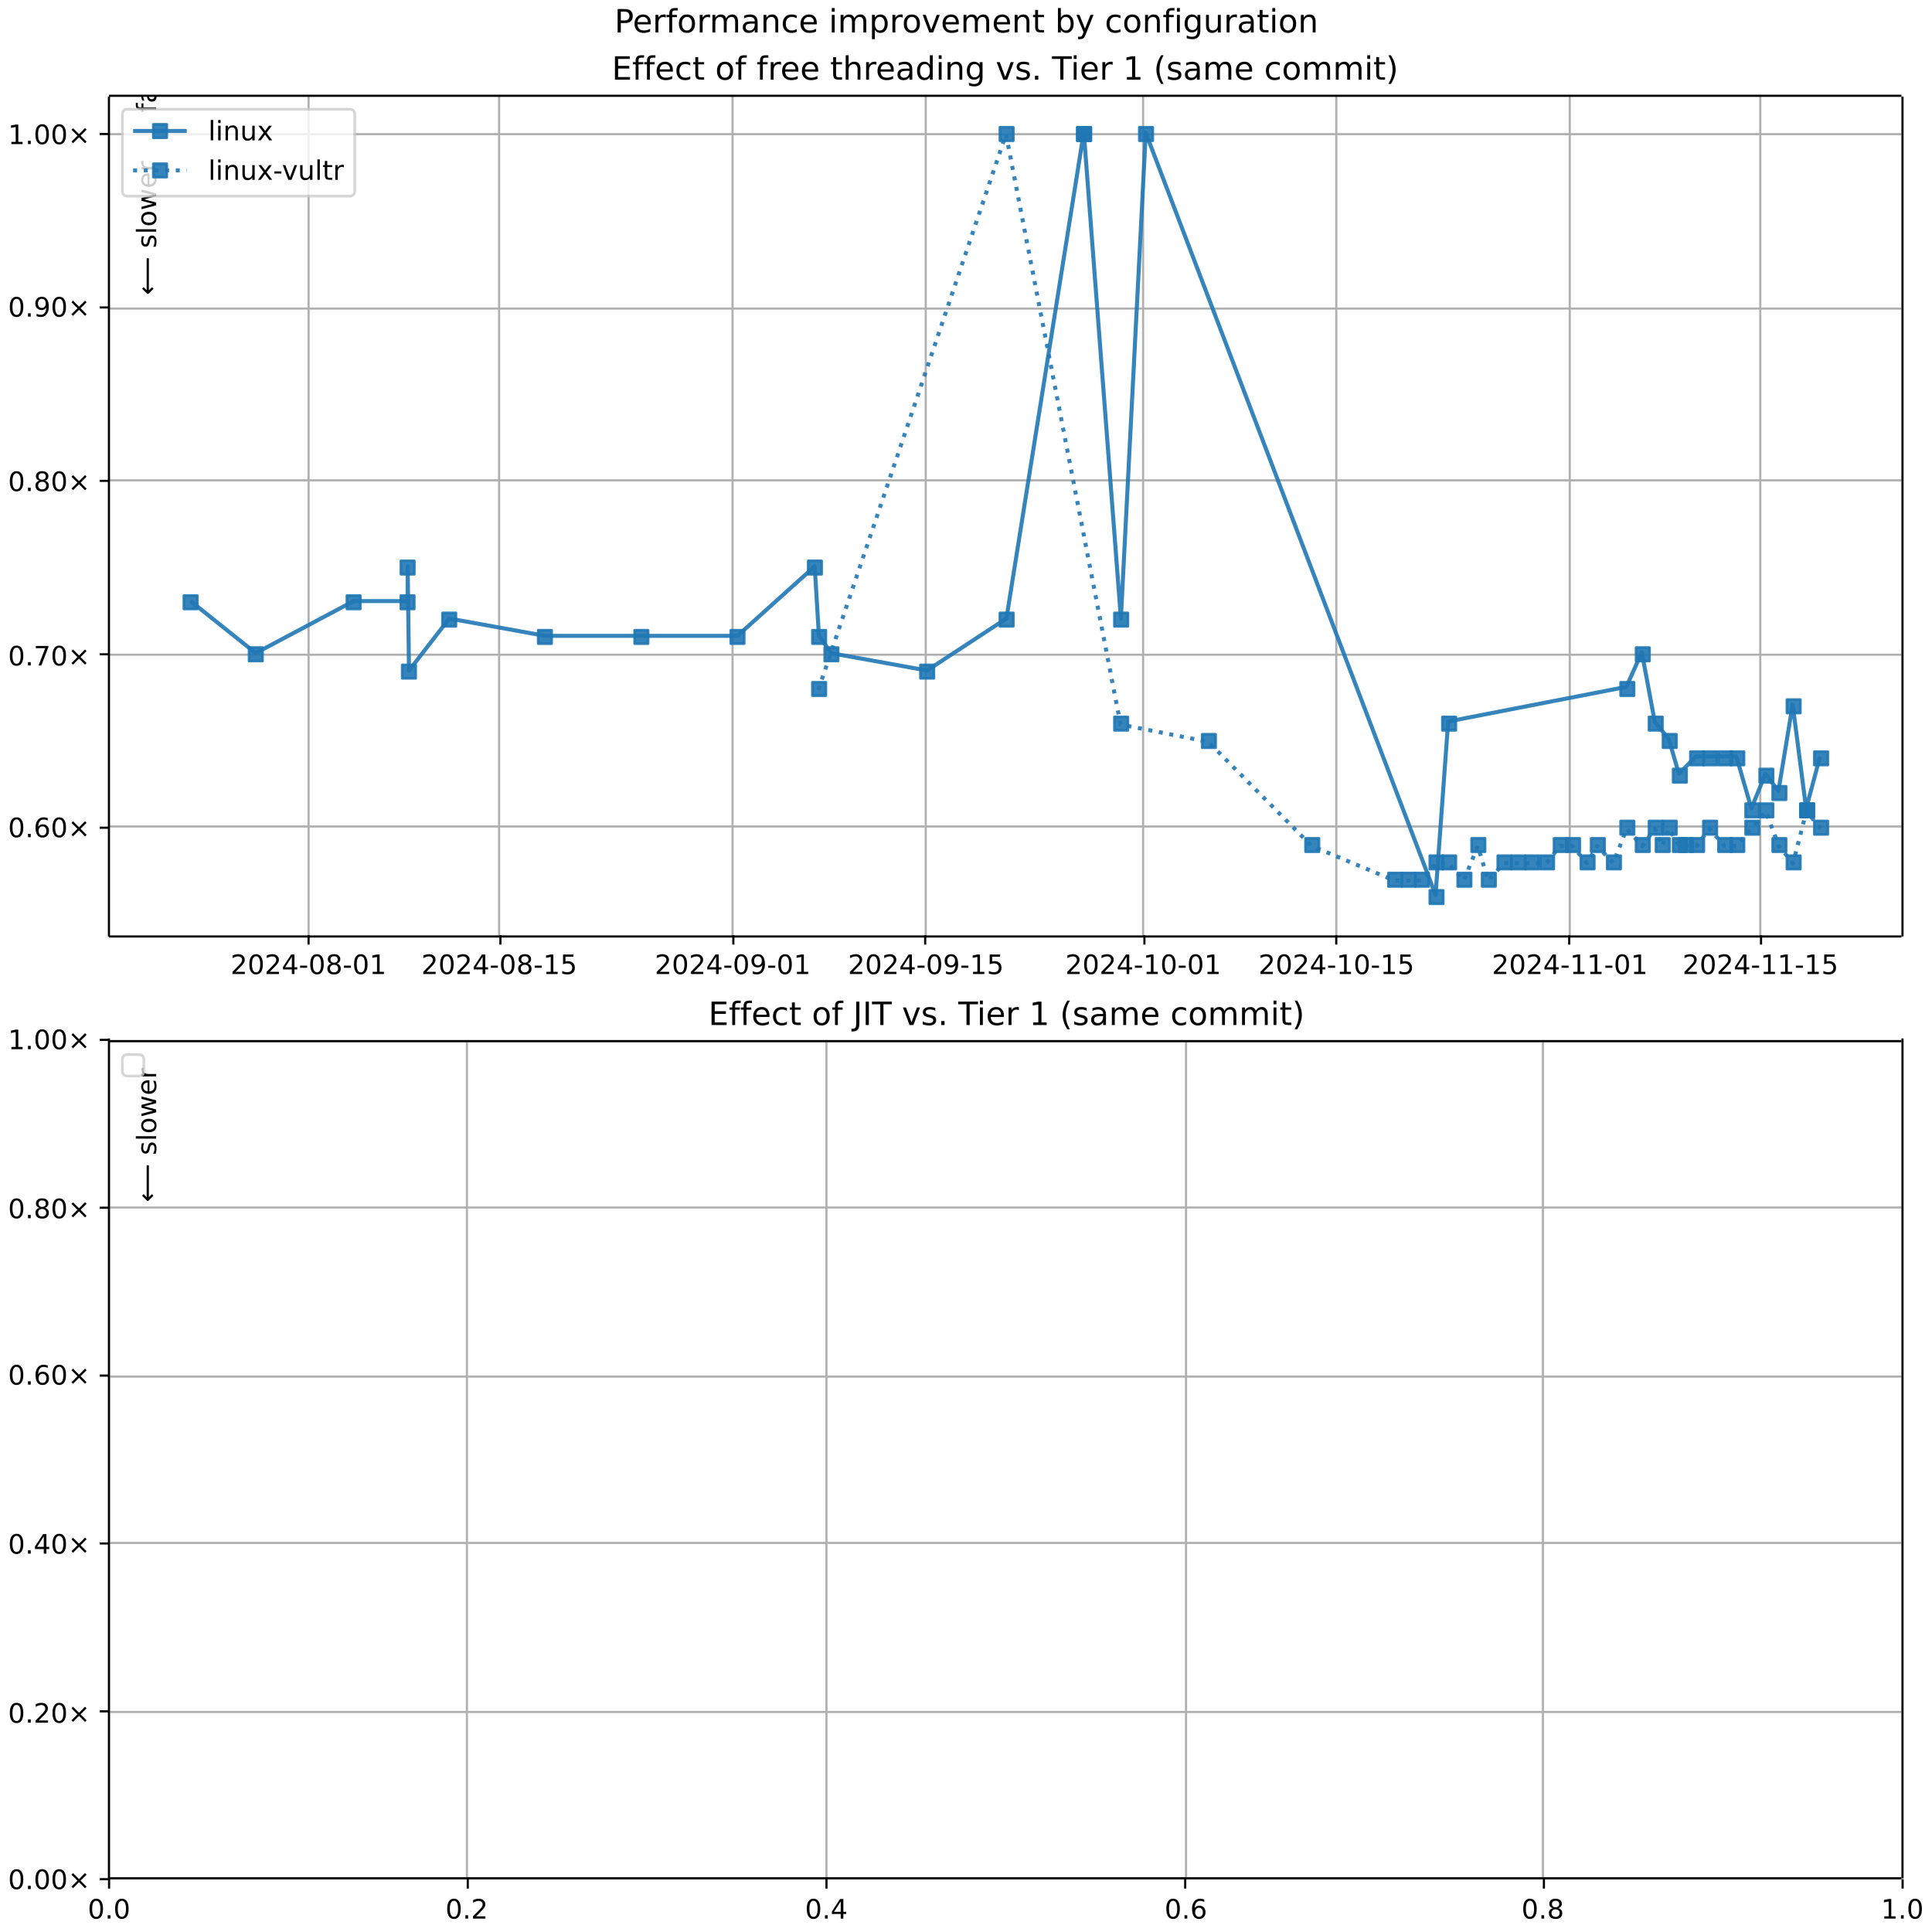
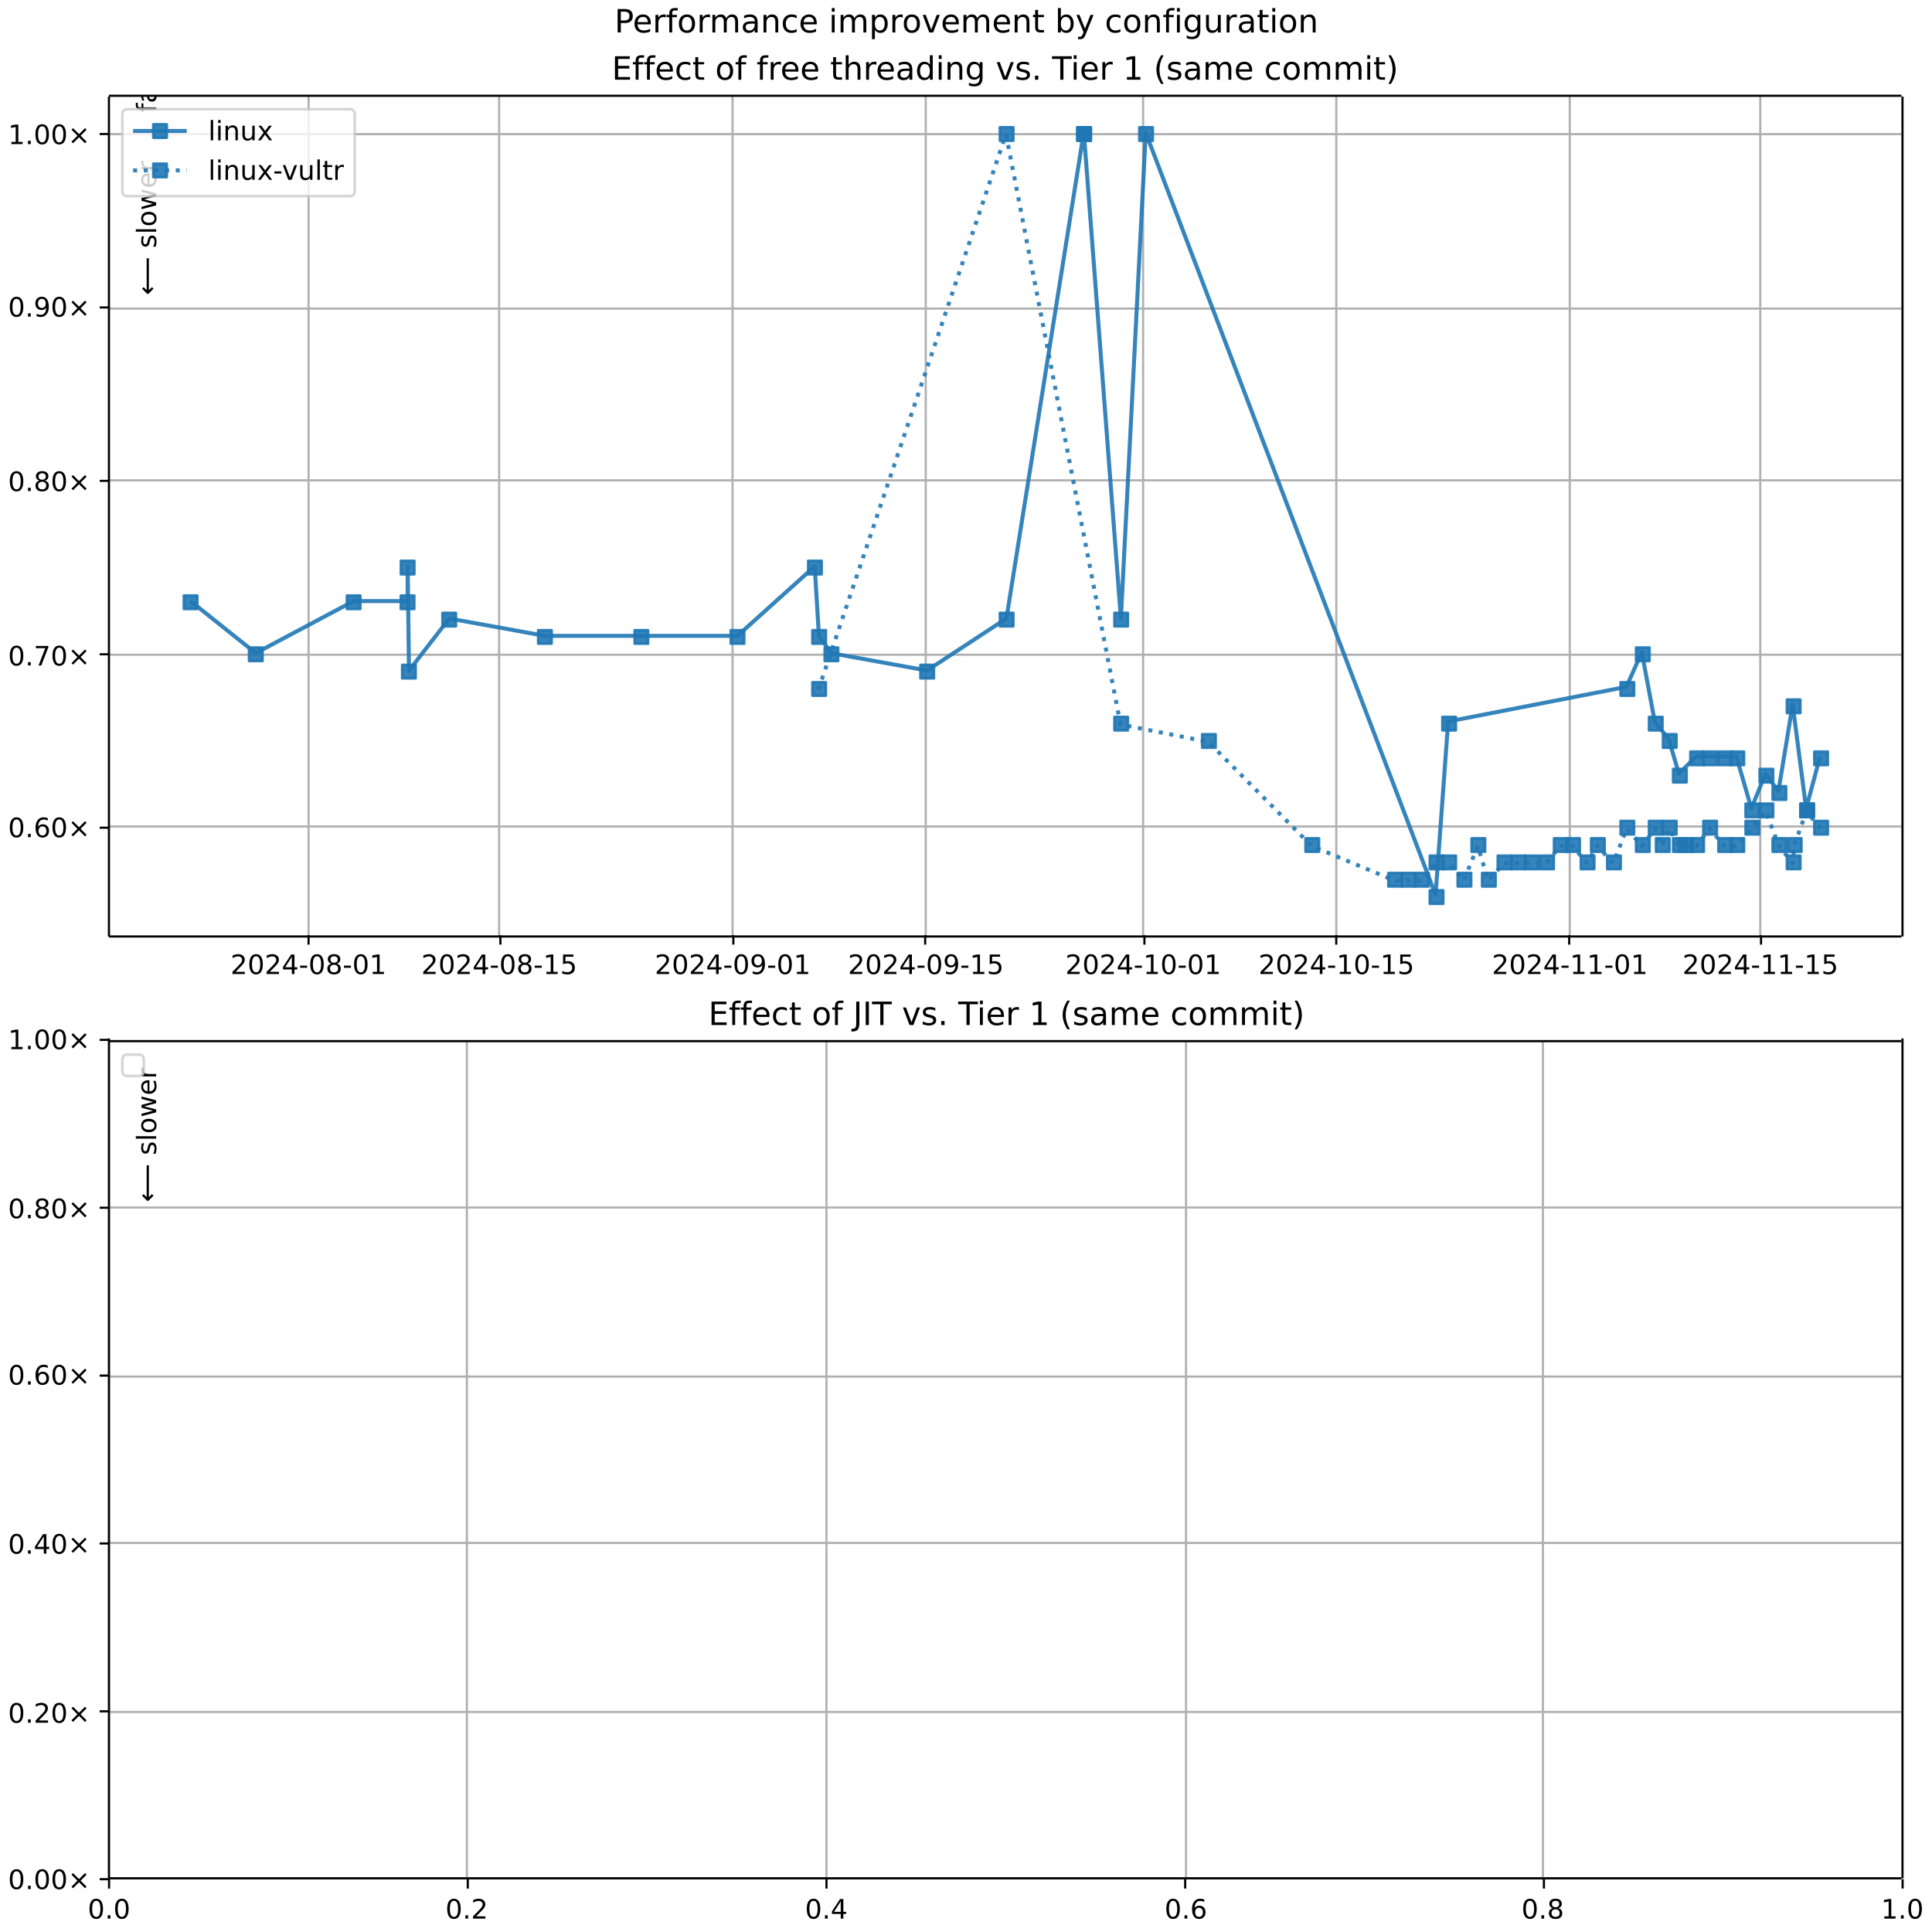
<svg xmlns="http://www.w3.org/2000/svg" xmlns:xlink="http://www.w3.org/1999/xlink" width="720pt" height="720pt" version="1.1" viewBox="0 0 720 720">
  <defs>
    <style type="text/css">*{stroke-linejoin: round; stroke-linecap: butt}</style>
  </defs>
  <path d="m0 720h720v-720h-720z" fill="#fff" />
  <path d="m40.6 349h668v-313h-668z" fill="#fff" />
  <path d="m115 349v-313" clip-path="url(#c)" fill="none" stroke="#b0b0b0" stroke-linecap="square" stroke-width=".8" />
  <defs>
    <path id="j" d="m0 0v3.5" stroke="#000" stroke-width=".8" />
  </defs>
  <use x="114.993" y="348.529" stroke="#000000" stroke-width=".8" xlink:href="#j" />
  <g transform="translate(85.9 363) scale(.1 -.1)">
    <defs>
      <path id="f" transform="scale(.0156)" d="m1228 531h2203v-531h-2962v531q359 372 979 998 621 627 780 809 303 340 423 576 121 236 121 464 0 372-261 606-261 235-680 235-297 0-627-103-329-103-704-313v638q381 153 712 231 332 78 607 78 725 0 1156-363 431-362 431-968 0-288-108-546-107-257-392-607-78-91-497-524-418-433-1181-1211z" />
      <path id="b" transform="scale(.0156)" d="m2034 4250q-487 0-733-480-245-479-245-1442 0-959 245-1439 246-480 733-480 491 0 736 480 246 480 246 1439 0 963-246 1442-245 480-736 480zm0 500q785 0 1199-621 414-620 414-1801 0-1178-414-1799-414-620-1199-620-784 0-1198 620-414 621-414 1799 0 1181 414 1801 414 621 1198 621z" />
      <path id="r" transform="scale(.0156)" d="m2419 4116-1594-2491h1594v2491zm-166 550h794v-3041h666v-525h-666v-1100h-628v1100h-2106v609l1940 2957z" />
      <path id="h" transform="scale(.0156)" d="m313 2009h1684v-512h-1684v512z" />
      <path id="y" transform="scale(.0156)" d="m2034 2216q-450 0-708-241-257-241-257-662 0-422 257-663 258-241 708-241t709 242q260 243 260 662 0 421-258 662-257 241-711 241zm-631 268q-406 100-633 378-226 279-226 679 0 559 398 884 399 325 1092 325 697 0 1094-325t397-884q0-400-227-679-226-278-629-378 456-106 710-416 255-309 255-755 0-679-414-1042-414-362-1186-362-771 0-1186 362-414 363-414 1042 0 446 256 755 257 310 713 416zm-231 997q0-362 226-565 227-203 636-203 407 0 636 203 230 203 230 565 0 363-230 566-229 203-636 203-409 0-636-203-226-203-226-566z" />
      <path id="d" transform="scale(.0156)" d="m794 531h1031v3560l-1122-225v575l1116 225h631v-4135h1031v-531h-2687v531z" />
    </defs>
    <use xlink:href="#f" />
    <use x="63.623" xlink:href="#b" />
    <use x="127.246" xlink:href="#f" />
    <use x="190.869" xlink:href="#r" />
    <use x="254.492" xlink:href="#h" />
    <use x="290.576" xlink:href="#b" />
    <use x="354.199" xlink:href="#y" />
    <use x="417.822" xlink:href="#h" />
    <use x="453.906" xlink:href="#b" />
    <use x="517.529" xlink:href="#d" />
  </g>
  <path d="m186 349v-313" clip-path="url(#c)" fill="none" stroke="#b0b0b0" stroke-linecap="square" stroke-width=".8" />
  <use x="186.485" y="348.529" stroke="#000000" stroke-width=".8" xlink:href="#j" />
  <g transform="translate(157 363) scale(.1 -.1)">
    <defs>
      <path id="ab" transform="scale(.0156)" d="m691 4666h2478v-532h-1900v-1143q137 47 274 70 138 23 276 23 781 0 1237-428 457-428 457-1159 0-753-469-1171-469-417-1322-417-294 0-599 50-304 50-629 150v635q281-153 581-228t634-75q541 0 856 284 316 284 316 772 0 487-316 771-315 285-856 285-253 0-505-56-251-56-513-175v2344z" />
    </defs>
    <use xlink:href="#f" />
    <use x="63.623" xlink:href="#b" />
    <use x="127.246" xlink:href="#f" />
    <use x="190.869" xlink:href="#r" />
    <use x="254.492" xlink:href="#h" />
    <use x="290.576" xlink:href="#b" />
    <use x="354.199" xlink:href="#y" />
    <use x="417.822" xlink:href="#h" />
    <use x="453.906" xlink:href="#d" />
    <use x="517.529" xlink:href="#ab" />
  </g>
  <path d="m273 349v-313" clip-path="url(#c)" fill="none" stroke="#b0b0b0" stroke-linecap="square" stroke-width=".8" />
  <use x="273.296" y="348.529" stroke="#000000" stroke-width=".8" xlink:href="#j" />
  <g transform="translate(244 363) scale(.1 -.1)">
    <defs>
      <path id="ad" transform="scale(.0156)" d="m703 97v575q238-113 481-172 244-59 479-59 625 0 954 420 330 420 377 1277-181-269-460-413-278-144-615-144-700 0-1108 423-408 424-408 1159 0 718 425 1152 425 435 1131 435 810 0 1236-621 427-620 427-1801 0-1103-524-1761-523-658-1407-658-238 0-482 47-243 47-506 141zm1256 1978q425 0 673 290 249 291 249 798 0 503-249 795-248 292-673 292t-673-292-248-795q0-507 248-798 248-290 673-290z" />
    </defs>
    <use xlink:href="#f" />
    <use x="63.623" xlink:href="#b" />
    <use x="127.246" xlink:href="#f" />
    <use x="190.869" xlink:href="#r" />
    <use x="254.492" xlink:href="#h" />
    <use x="290.576" xlink:href="#b" />
    <use x="354.199" xlink:href="#ad" />
    <use x="417.822" xlink:href="#h" />
    <use x="453.906" xlink:href="#b" />
    <use x="517.529" xlink:href="#d" />
  </g>
  <path d="m345 349v-313" clip-path="url(#c)" fill="none" stroke="#b0b0b0" stroke-linecap="square" stroke-width=".8" />
  <use x="344.787" y="348.529" stroke="#000000" stroke-width=".8" xlink:href="#j" />
  <g transform="translate(316 363) scale(.1 -.1)">
    <use xlink:href="#f" />
    <use x="63.623" xlink:href="#b" />
    <use x="127.246" xlink:href="#f" />
    <use x="190.869" xlink:href="#r" />
    <use x="254.492" xlink:href="#h" />
    <use x="290.576" xlink:href="#b" />
    <use x="354.199" xlink:href="#ad" />
    <use x="417.822" xlink:href="#h" />
    <use x="453.906" xlink:href="#d" />
    <use x="517.529" xlink:href="#ab" />
  </g>
  <path d="m426 349v-313" clip-path="url(#c)" fill="none" stroke="#b0b0b0" stroke-linecap="square" stroke-width=".8" />
  <use x="426.492" y="348.529" stroke="#000000" stroke-width=".8" xlink:href="#j" />
  <g transform="translate(397 363) scale(.1 -.1)">
    <use xlink:href="#f" />
    <use x="63.623" xlink:href="#b" />
    <use x="127.246" xlink:href="#f" />
    <use x="190.869" xlink:href="#r" />
    <use x="254.492" xlink:href="#h" />
    <use x="290.576" xlink:href="#d" />
    <use x="354.199" xlink:href="#b" />
    <use x="417.822" xlink:href="#h" />
    <use x="453.906" xlink:href="#b" />
    <use x="517.529" xlink:href="#d" />
  </g>
  <path d="m498 349v-313" clip-path="url(#c)" fill="none" stroke="#b0b0b0" stroke-linecap="square" stroke-width=".8" />
  <use x="497.983" y="348.529" stroke="#000000" stroke-width=".8" xlink:href="#j" />
  <g transform="translate(469 363) scale(.1 -.1)">
    <use xlink:href="#f" />
    <use x="63.623" xlink:href="#b" />
    <use x="127.246" xlink:href="#f" />
    <use x="190.869" xlink:href="#r" />
    <use x="254.492" xlink:href="#h" />
    <use x="290.576" xlink:href="#d" />
    <use x="354.199" xlink:href="#b" />
    <use x="417.822" xlink:href="#h" />
    <use x="453.906" xlink:href="#d" />
    <use x="517.529" xlink:href="#ab" />
  </g>
  <path d="m585 349v-313" clip-path="url(#c)" fill="none" stroke="#b0b0b0" stroke-linecap="square" stroke-width=".8" />
  <use x="584.794" y="348.529" stroke="#000000" stroke-width=".8" xlink:href="#j" />
  <g transform="translate(556 363) scale(.1 -.1)">
    <use xlink:href="#f" />
    <use x="63.623" xlink:href="#b" />
    <use x="127.246" xlink:href="#f" />
    <use x="190.869" xlink:href="#r" />
    <use x="254.492" xlink:href="#h" />
    <use x="290.576" xlink:href="#d" />
    <use x="354.199" xlink:href="#d" />
    <use x="417.822" xlink:href="#h" />
    <use x="453.906" xlink:href="#b" />
    <use x="517.529" xlink:href="#d" />
  </g>
  <path d="m656 349v-313" clip-path="url(#c)" fill="none" stroke="#b0b0b0" stroke-linecap="square" stroke-width=".8" />
  <use x="656.285" y="348.529" stroke="#000000" stroke-width=".8" xlink:href="#j" />
  <g transform="translate(627 363) scale(.1 -.1)">
    <use xlink:href="#f" />
    <use x="63.623" xlink:href="#b" />
    <use x="127.246" xlink:href="#f" />
    <use x="190.869" xlink:href="#r" />
    <use x="254.492" xlink:href="#h" />
    <use x="290.576" xlink:href="#d" />
    <use x="354.199" xlink:href="#d" />
    <use x="417.822" xlink:href="#h" />
    <use x="453.906" xlink:href="#d" />
    <use x="517.529" xlink:href="#ab" />
  </g>
  <path d="m40.6 308h668" clip-path="url(#c)" fill="none" stroke="#b0b0b0" stroke-linecap="square" stroke-width=".8" />
  <defs>
    <path id="l" d="m0 0h-3.5" stroke="#000" stroke-width=".8" />
  </defs>
  <use x="40.646" y="308.46" stroke="#000000" stroke-width=".8" xlink:href="#l" />
  <g transform="translate(3 312) scale(.1 -.1)">
    <defs>
      <path id="e" transform="scale(.0156)" d="m684 794h660v-794h-660v794z" />
      <path id="ae" transform="scale(.0156)" d="m2113 2584q-425 0-674-291-248-290-248-796 0-503 248-796 249-292 674-292t673 292q248 293 248 796 0 506-248 796-248 291-673 291zm1253 1979v-575q-238 112-480 171-242 60-480 60-625 0-955-422-329-422-376-1275 184 272 462 417 279 145 613 145 703 0 1111-427 408-426 408-1160 0-719-425-1154-425-434-1131-434-810 0-1238 620-428 621-428 1799 0 1106 525 1764t1409 658q238 0 480-47t505-140z" />
      <path id="m" transform="scale(.0156)" d="m4488 3438-1429-1435 1429-1428-372-378-1435 1434-1434-1434-369 378 1425 1428-1425 1435 369 378 1434-1435 1435 1435 372-378z" />
    </defs>
    <use xlink:href="#b" />
    <use x="63.623" xlink:href="#e" />
    <use x="95.41" xlink:href="#ae" />
    <use x="159.033" xlink:href="#b" />
    <use x="222.656" xlink:href="#m" />
  </g>
  <path d="m40.6 244h668" clip-path="url(#c)" fill="none" stroke="#b0b0b0" stroke-linecap="square" stroke-width=".8" />
  <use x="40.646" y="243.833" stroke="#000000" stroke-width=".8" xlink:href="#l" />
  <g transform="translate(3 248) scale(.1 -.1)">
    <defs>
      <path id="av" transform="scale(.0156)" d="m525 4666h3e3v-269l-1694-4397h-659l1594 4134h-2241v532z" />
    </defs>
    <use xlink:href="#b" />
    <use x="63.623" xlink:href="#e" />
    <use x="95.41" xlink:href="#av" />
    <use x="159.033" xlink:href="#b" />
    <use x="222.656" xlink:href="#m" />
  </g>
  <path d="m40.6 179h668" clip-path="url(#c)" fill="none" stroke="#b0b0b0" stroke-linecap="square" stroke-width=".8" />
  <use x="40.646" y="179.205" stroke="#000000" stroke-width=".8" xlink:href="#l" />
  <g transform="translate(3 183) scale(.1 -.1)">
    <use xlink:href="#b" />
    <use x="63.623" xlink:href="#e" />
    <use x="95.41" xlink:href="#y" />
    <use x="159.033" xlink:href="#b" />
    <use x="222.656" xlink:href="#m" />
  </g>
  <path d="m40.6 115h668" clip-path="url(#c)" fill="none" stroke="#b0b0b0" stroke-linecap="square" stroke-width=".8" />
  <use x="40.646" y="114.578" stroke="#000000" stroke-width=".8" xlink:href="#l" />
  <g transform="translate(3 118) scale(.1 -.1)">
    <use xlink:href="#b" />
    <use x="63.623" xlink:href="#e" />
    <use x="95.41" xlink:href="#ad" />
    <use x="159.033" xlink:href="#b" />
    <use x="222.656" xlink:href="#m" />
  </g>
  <path d="m40.6 50h668" clip-path="url(#c)" fill="none" stroke="#b0b0b0" stroke-linecap="square" stroke-width=".8" />
  <use x="40.646" y="49.951" stroke="#000000" stroke-width=".8" xlink:href="#l" />
  <g transform="translate(3 53.7) scale(.1 -.1)">
    <use xlink:href="#d" />
    <use x="63.623" xlink:href="#e" />
    <use x="95.41" xlink:href="#b" />
    <use x="159.033" xlink:href="#b" />
    <use x="222.656" xlink:href="#m" />
  </g>
  <path d="m71 224 24.3 19.4 36.5-19.4h20.1l0.033-12.9 0.486 38.8 15-19.4 35.7 6.46h35.9 35.8l28.8-25.9 1.57 25.9 4.58 6.46 35.7 6.46 29.6-19.4 28.8-181h0.053l13.8 181 9.27-181 108 284 4.7-64.6 66.4-12.9 5.77-12.9 4.82 25.9 5.21 6.46 3.78 12.9 6.43-6.46h4.83 5.63 4.51l5.61 19.4 5.24-12.9 4.84 6.46 5.31-32.3 5.02 38.8 5.2-19.4" clip-path="url(#c)" fill="none" stroke="#1f77b4" stroke-linecap="square" stroke-opacity=".9" stroke-width="1.5" />
  <defs>
    <path id="a" d="m-2.5 2.5h5v-5h-5z" stroke="#1f77b4" stroke-opacity=".9" />
  </defs>
  <g clip-path="url(#c)" fill="#1f77b4" fill-opacity=".9" stroke="#1f77b4" stroke-opacity=".9">
    <use x="71.027" y="224.444" xlink:href="#a" />
    <use x="95.325" y="243.833" xlink:href="#a" />
    <use x="131.787" y="224.444" xlink:href="#a" />
    <use x="151.877" y="224.444" xlink:href="#a" />
    <use x="151.91" y="211.519" xlink:href="#a" />
    <use x="152.396" y="250.295" xlink:href="#a" />
    <use x="167.411" y="230.907" xlink:href="#a" />
    <use x="203.074" y="237.37" xlink:href="#a" />
    <use x="239.02" y="237.37" xlink:href="#a" />
    <use x="274.846" y="237.37" xlink:href="#a" />
    <use x="303.694" y="211.519" xlink:href="#a" />
    <use x="305.266" y="237.37" xlink:href="#a" />
    <use x="309.846" y="243.833" xlink:href="#a" />
    <use x="345.531" y="250.295" xlink:href="#a" />
    <use x="375.135" y="230.907" xlink:href="#a" />
    <use x="403.978" y="49.951" xlink:href="#a" />
    <use x="404.031" y="49.951" xlink:href="#a" />
    <use x="417.824" y="230.907" xlink:href="#a" />
    <use x="427.097" y="49.951" xlink:href="#a" />
    <use x="535.351" y="334.311" xlink:href="#a" />
    <use x="540.049" y="269.684" xlink:href="#a" />
    <use x="606.455" y="256.758" xlink:href="#a" />
    <use x="612.22" y="243.833" xlink:href="#a" />
    <use x="617.042" y="269.684" xlink:href="#a" />
    <use x="622.253" y="276.146" xlink:href="#a" />
    <use x="626.029" y="289.072" xlink:href="#a" />
    <use x="632.46" y="282.609" xlink:href="#a" />
    <use x="637.295" y="282.609" xlink:href="#a" />
    <use x="642.922" y="282.609" xlink:href="#a" />
    <use x="647.433" y="282.609" xlink:href="#a" />
    <use x="653.041" y="301.997" xlink:href="#a" />
    <use x="658.281" y="289.072" xlink:href="#a" />
    <use x="663.126" y="295.535" xlink:href="#a" />
    <use x="668.44" y="263.221" xlink:href="#a" />
    <use x="673.462" y="301.997" xlink:href="#a" />
    <use x="678.666" y="282.609" xlink:href="#a" />
  </g>
  <g stroke="#1f77b4" stroke-opacity=".9">
-     <path d="m305 257 69.9-207 42.7 220 32.7 6.46 38.5 38.8 30.9 12.9h5.04 4.97l5.42-6.46h4.7l5.69 6.46 5.19-12.9 3.91 12.9 5.83-6.46h5.16 5.1 5.6l5.1-6.46h4.58l5.41 6.46 3.83-6.46 6 6.46 4.98-12.9 5.77 6.46 4.82-6.46 2.61 6.46 2.61-6.46 3.78 6.46h2.3 4.13l4.83-6.46 5.63 6.46h4.51l5.61-6.46 5.24-6.46 4.84 12.9 5.31 6.46 5.02-19.4 5.2 6.46" clip-path="url(#c)" fill="none" stroke-dasharray="1.5,2.475" stroke-width="1.5" />
+     <path d="m305 257 69.9-207 42.7 220 32.7 6.46 38.5 38.8 30.9 12.9h5.04 4.97l5.42-6.46h4.7l5.69 6.46 5.19-12.9 3.91 12.9 5.83-6.46h5.16 5.1 5.6l5.1-6.46h4.58l5.41 6.46 3.83-6.46 6 6.46 4.98-12.9 5.77 6.46 4.82-6.46 2.61 6.46 2.61-6.46 3.78 6.46h2.3 4.13l4.83-6.46 5.63 6.46h4.51l5.61-6.46 5.24-6.46 4.84 12.9 5.31 6.46 0.385-6.46 4.64-12.9 5.2 6.46" clip-path="url(#c)" fill="none" stroke-dasharray="1.5,2.475" stroke-width="1.5" />
    <g clip-path="url(#c)" fill="#1f77b4" fill-opacity=".9">
      <use x="305.266" y="256.758" xlink:href="#a" />
      <use x="375.135" y="49.951" xlink:href="#a" />
      <use x="417.824" y="269.684" xlink:href="#a" />
      <use x="450.523" y="276.146" xlink:href="#a" />
      <use x="489.038" y="314.923" xlink:href="#a" />
      <use x="519.917" y="327.848" xlink:href="#a" />
      <use x="524.959" y="327.848" xlink:href="#a" />
      <use x="529.927" y="327.848" xlink:href="#a" />
      <use x="535.351" y="321.386" xlink:href="#a" />
      <use x="540.049" y="321.386" xlink:href="#a" />
      <use x="545.743" y="327.848" xlink:href="#a" />
      <use x="550.932" y="314.923" xlink:href="#a" />
      <use x="554.847" y="327.848" xlink:href="#a" />
      <use x="560.682" y="321.386" xlink:href="#a" />
      <use x="565.842" y="321.386" xlink:href="#a" />
      <use x="570.94" y="321.386" xlink:href="#a" />
      <use x="576.543" y="321.386" xlink:href="#a" />
      <use x="581.647" y="314.923" xlink:href="#a" />
      <use x="586.229" y="314.923" xlink:href="#a" />
      <use x="591.642" y="321.386" xlink:href="#a" />
      <use x="595.472" y="314.923" xlink:href="#a" />
      <use x="601.471" y="321.386" xlink:href="#a" />
      <use x="606.455" y="308.46" xlink:href="#a" />
      <use x="612.22" y="314.923" xlink:href="#a" />
      <use x="617.042" y="308.46" xlink:href="#a" />
      <use x="619.648" y="314.923" xlink:href="#a" />
      <use x="622.253" y="308.46" xlink:href="#a" />
      <use x="626.029" y="314.923" xlink:href="#a" />
      <use x="628.326" y="314.923" xlink:href="#a" />
      <use x="632.46" y="314.923" xlink:href="#a" />
      <use x="637.295" y="308.46" xlink:href="#a" />
      <use x="642.922" y="314.923" xlink:href="#a" />
      <use x="647.433" y="314.923" xlink:href="#a" />
      <use x="653.041" y="308.46" xlink:href="#a" />
      <use x="658.281" y="301.997" xlink:href="#a" />
      <use x="663.126" y="314.923" xlink:href="#a" />
      <use x="668.44" y="321.386" xlink:href="#a" />
+       <use x="668.825" y="314.923" xlink:href="#a" />
      <use x="673.462" y="301.997" xlink:href="#a" />
      <use x="678.666" y="308.46" xlink:href="#a" />
    </g>
  </g>
  <path d="m40.6 349v-313" fill="none" stroke="#000" stroke-linecap="square" stroke-width=".8" />
  <path d="m709 349v-313" fill="none" stroke="#000" stroke-linecap="square" stroke-width=".8" />
  <path d="m40.6 349h668" fill="none" stroke="#000" stroke-linecap="square" stroke-width=".8" />
  <path d="m40.6 35.7h668" fill="none" stroke="#000" stroke-linecap="square" stroke-width=".8" />
  <g clip-path="url(#c)">
    <g transform="translate(58.2 42) rotate(-90) scale(.1 -.1)">
      <defs>
        <path id="n" transform="scale(.0156)" d="m2375 4863v-479h-550q-309 0-430-125-120-125-120-450v-309h947v-447h-947v-3053h-578v3053h-550v447h550v244q0 584 272 851 272 268 862 268h544z" />
        <path id="v" transform="scale(.0156)" d="m2194 1759q-697 0-966-159t-269-544q0-306 202-486 202-179 548-179 479 0 768 339t289 901v128h-572zm1147 238v-2e3h-575v531q-197-318-491-470t-719-152q-537 0-855 302-317 302-317 808 0 590 395 890 396 300 1180 300h807v57q0 397-261 614t-733 217q-300 0-585-72-284-72-546-216v532q315 122 612 182 297 61 578 61 760 0 1135-394 375-393 375-1193z" />
        <path id="t" transform="scale(.0156)" d="m2834 3397v-544q-243 125-506 187-262 63-544 63-428 0-642-131t-214-394q0-200 153-314t616-217l197-44q612-131 870-370t258-667q0-488-386-773-386-284-1061-284-281 0-586 55t-642 164v594q319-166 628-249 309-82 613-82 406 0 624 139 219 139 219 392 0 234-158 359-157 125-692 241l-200 47q-534 112-772 345-237 233-237 639 0 494 350 762 350 269 994 269 318 0 599-47 282-46 519-140z" />
        <path id="o" transform="scale(.0156)" d="m1172 4494v-994h1184v-447h-1184v-1900q0-428 117-550t477-122h590v-481h-590q-666 0-919 248-253 249-253 905v1900h-422v447h422v994h578z" />
        <path id="g" transform="scale(.0156)" d="m3597 1894v-281h-2644q38-594 358-905t892-311q331 0 642 81t618 244v-544q-310-131-635-200t-659-69q-838 0-1327 487-489 488-489 1320 0 859 464 1363 464 505 1252 505 706 0 1117-455 411-454 411-1235zm-575 169q-6 471-264 752-258 282-683 282-481 0-770-272t-333-766l2050 4z" />
        <path id="k" transform="scale(.0156)" d="m2631 2963q-97 56-211 82-114 27-251 27-488 0-749-317t-261-911v-1844h-578v3500h578v-544q182 319 472 473 291 155 707 155 59 0 131-8 72-7 159-23l3-590z" />
        <path id="al" transform="scale(.0156)" d="m8863 2147v-281l-1229-1228-375 375 729 728h-7622v531h7622l-729 728 375 375 1229-1228z" />
      </defs>
      <use xlink:href="#n" />
      <use x="35.205" xlink:href="#v" />
      <use x="96.484" xlink:href="#t" />
      <use x="148.584" xlink:href="#o" />
      <use x="187.793" xlink:href="#g" />
      <use x="249.316" xlink:href="#k" />
      <use x="290.43" xlink:href="#DejaVuSans-20" />
      <use x="322.217" xlink:href="#al" />
    </g>
  </g>
  <g clip-path="url(#c)">
    <g transform="translate(58.2 110) rotate(-90) scale(.1 -.1)">
      <defs>
        <path id="am" transform="scale(.0156)" d="m313 1866v281l1228 1228 375-375-728-728h7621v-531h-7621l728-728-375-375-1228 1228z" />
        <path id="x" transform="scale(.0156)" d="m603 4863h575v-4863h-575v4863z" />
        <path id="p" transform="scale(.0156)" d="m1959 3097q-462 0-731-361t-269-989 267-989q268-361 733-361 460 0 728 362 269 363 269 988 0 622-269 986-268 364-728 364zm0 487q750 0 1178-488 429-487 429-1349 0-859-429-1349-428-489-1178-489-753 0-1180 489-426 490-426 1349 0 862 426 1349 427 488 1180 488z" />
        <path id="ag" transform="scale(.0156)" d="m269 3500h575l719-2731 715 2731h678l719-2731 716 2731h575l-916-3500h-678l-753 2869-756-2869h-679l-915 3500z" />
      </defs>
      <use xlink:href="#am" />
      <use x="143.359" xlink:href="#DejaVuSans-20" />
      <use x="175.146" xlink:href="#t" />
      <use x="227.246" xlink:href="#x" />
      <use x="255.029" xlink:href="#p" />
      <use x="316.211" xlink:href="#ag" />
      <use x="397.998" xlink:href="#g" />
      <use x="459.521" xlink:href="#k" />
    </g>
  </g>
  <g transform="translate(228 29.7) scale(.12 -.12)">
    <defs>
      <path id="ai" transform="scale(.0156)" d="m628 4666h2950v-532h-2319v-1381h2222v-531h-2222v-1691h2375v-531h-3006v4666z" />
      <path id="w" transform="scale(.0156)" d="m3122 3366v-538q-244 135-489 202t-495 67q-560 0-870-355-309-354-309-995t309-996q310-354 870-354 250 0 495 67t489 202v-532q-241-112-499-168-257-57-548-57-791 0-1257 497-465 497-465 1341 0 856 470 1346 471 491 1290 491 265 0 518-55 253-54 491-163z" />
      <path id="ap" transform="scale(.0156)" d="m3513 2113v-2113h-575v2094q0 497-194 743-194 247-581 247-466 0-735-297-269-296-269-809v-1978h-578v4863h578v-1907q207 316 486 472 280 156 646 156 603 0 912-373 310-373 310-1098z" />
      <path id="aq" transform="scale(.0156)" d="m2906 2969v1894h575v-4863h-575v525q-181-312-458-464-276-152-664-152-634 0-1033 506-398 507-398 1332t398 1331q399 506 1033 506 388 0 664-152 277-151 458-463zm-1959-1222q0-634 261-995t717-361 718 361q263 361 263 995t-263 995q-262 361-718 361t-717-361-261-995z" />
      <path id="q" transform="scale(.0156)" d="m603 3500h575v-3500h-575v3500zm0 1363h575v-729h-575v729z" />
      <path id="u" transform="scale(.0156)" d="m3513 2113v-2113h-575v2094q0 497-194 743-194 247-581 247-466 0-735-297-269-296-269-809v-1978h-578v3500h578v-544q207 316 486 472 280 156 646 156 603 0 912-373 310-373 310-1098z" />
      <path id="ah" transform="scale(.0156)" d="m2906 1791q0 625-258 968-257 344-723 344-462 0-720-344-258-343-258-968 0-622 258-966t720-344q466 0 723 344 258 344 258 966zm575-1357q0-893-397-1329-396-436-1215-436-303 0-572 45t-522 139v559q253-137 500-202 247-66 503-66 566 0 847 295t281 892v285q-178-310-456-463t-666-153q-643 0-1037 490-394 491-394 1301 0 812 394 1302 394 491 1037 491 388 0 666-153t456-462v531h575v-3066z" />
      <path id="z" transform="scale(.0156)" d="m191 3500h609l1094-2937 1094 2937h609l-1313-3500h-781l-1312 3500z" />
      <path id="ac" transform="scale(.0156)" d="m-19 4666h3947v-532h-1656v-4134h-634v4134h-1657v532z" />
      <path id="ak" transform="scale(.0156)" d="m1984 4856q-418-718-622-1422-203-703-203-1425 0-721 205-1429t620-1424h-500q-468 735-701 1444t-233 1409q0 697 231 1403 232 707 703 1444h500z" />
      <path id="s" transform="scale(.0156)" d="m3328 2828q216 388 516 572t706 184q547 0 844-383 297-382 297-1088v-2113h-578v2094q0 503-179 746-178 244-543 244-447 0-707-297-259-296-259-809v-1978h-578v2094q0 506-178 748t-550 242q-441 0-701-298-259-298-259-808v-1978h-578v3500h578v-544q197 322 472 475t653 153q382 0 649-194 267-193 395-562z" />
      <path id="aj" transform="scale(.0156)" d="m513 4856h500q468-737 701-1444 233-706 233-1403 0-700-233-1409t-701-1444h-500q415 716 620 1424t205 1429q0 722-205 1425-205 704-620 1422z" />
    </defs>
    <use xlink:href="#ai" />
    <use x="63.184" xlink:href="#n" />
    <use x="98.389" xlink:href="#n" />
    <use x="133.594" xlink:href="#g" />
    <use x="195.117" xlink:href="#w" />
    <use x="250.098" xlink:href="#o" />
    <use x="289.307" xlink:href="#DejaVuSans-20" />
    <use x="321.094" xlink:href="#p" />
    <use x="382.275" xlink:href="#n" />
    <use x="417.48" xlink:href="#DejaVuSans-20" />
    <use x="449.268" xlink:href="#n" />
    <use x="484.473" xlink:href="#k" />
    <use x="523.336" xlink:href="#g" />
    <use x="584.859" xlink:href="#g" />
    <use x="646.383" xlink:href="#DejaVuSans-20" />
    <use x="678.17" xlink:href="#o" />
    <use x="717.379" xlink:href="#ap" />
    <use x="780.758" xlink:href="#k" />
    <use x="819.621" xlink:href="#g" />
    <use x="881.145" xlink:href="#v" />
    <use x="942.424" xlink:href="#aq" />
    <use x="1005.9" xlink:href="#q" />
    <use x="1033.684" xlink:href="#u" />
    <use x="1097.062" xlink:href="#ah" />
    <use x="1160.539" xlink:href="#DejaVuSans-20" />
    <use x="1192.326" xlink:href="#z" />
    <use x="1251.506" xlink:href="#t" />
    <use x="1303.605" xlink:href="#e" />
    <use x="1335.393" xlink:href="#DejaVuSans-20" />
    <use x="1367.18" xlink:href="#ac" />
    <use x="1425.139" xlink:href="#q" />
    <use x="1452.922" xlink:href="#g" />
    <use x="1514.445" xlink:href="#k" />
    <use x="1555.559" xlink:href="#DejaVuSans-20" />
    <use x="1587.346" xlink:href="#d" />
    <use x="1650.969" xlink:href="#DejaVuSans-20" />
    <use x="1682.756" xlink:href="#ak" />
    <use x="1721.77" xlink:href="#t" />
    <use x="1773.869" xlink:href="#v" />
    <use x="1835.148" xlink:href="#s" />
    <use x="1932.561" xlink:href="#g" />
    <use x="1994.084" xlink:href="#DejaVuSans-20" />
    <use x="2025.871" xlink:href="#w" />
    <use x="2080.852" xlink:href="#p" />
    <use x="2142.033" xlink:href="#s" />
    <use x="2239.445" xlink:href="#s" />
    <use x="2336.857" xlink:href="#q" />
    <use x="2364.641" xlink:href="#o" />
    <use x="2403.85" xlink:href="#aj" />
  </g>
  <path d="m47.6 73.1h82.6q2 0 2-2v-28.4q0-2-2-2h-82.6q-2 0-2 2v28.4q0 2 2 2z" fill="#fff" opacity=".8" stroke="#ccc" />
  <path d="m49.6 48.8h10 10" fill="none" stroke="#1f77b4" stroke-linecap="square" stroke-opacity=".9" stroke-width="1.5" />
  <use x="59.646" y="48.831" fill="#1f77b4" fill-opacity=".9" stroke="#1f77b4" stroke-opacity=".9" xlink:href="#a" />
  <g transform="translate(77.6 52.3) scale(.1 -.1)">
    <defs>
      <path id="aa" transform="scale(.0156)" d="m544 1381v2119h575v-2097q0-497 193-746 194-248 582-248 465 0 735 297 271 297 271 810v1984h575v-3500h-575v538q-209-319-486-474-276-155-642-155-603 0-916 375-312 375-312 1097zm1447 2203z" />
      <path id="af" transform="scale(.0156)" d="m3513 3500-1266-1703 1331-1797h-678l-1019 1375-1018-1375h-679l1360 1831-1244 1669h678l928-1247 928 1247h679z" />
    </defs>
    <use xlink:href="#x" />
    <use x="27.783" xlink:href="#q" />
    <use x="55.566" xlink:href="#u" />
    <use x="118.945" xlink:href="#aa" />
    <use x="182.324" xlink:href="#af" />
  </g>
  <path d="m49.6 63.5h10 10" fill="none" stroke="#1f77b4" stroke-dasharray="1.5,2.475" stroke-opacity=".9" stroke-width="1.5" />
  <use x="59.646" y="63.509" fill="#1f77b4" fill-opacity=".9" stroke="#1f77b4" stroke-opacity=".9" xlink:href="#a" />
  <g transform="translate(77.6 67) scale(.1 -.1)">
    <use xlink:href="#x" />
    <use x="27.783" xlink:href="#q" />
    <use x="55.566" xlink:href="#u" />
    <use x="118.945" xlink:href="#aa" />
    <use x="182.324" xlink:href="#af" />
    <use x="241.504" xlink:href="#h" />
    <use x="274.963" xlink:href="#z" />
    <use x="334.143" xlink:href="#aa" />
    <use x="397.521" xlink:href="#x" />
    <use x="425.305" xlink:href="#o" />
    <use x="464.514" xlink:href="#k" />
  </g>
  <path d="m40.6 700h668v-313h-668z" fill="#fff" />
  <path d="m40.6 700v-313" clip-path="url(#i)" fill="none" stroke="#b0b0b0" stroke-linecap="square" stroke-width=".8" />
  <use x="40.646" y="700.322" stroke="#000000" stroke-width=".8" xlink:href="#j" />
  <g transform="translate(32.7 715) scale(.1 -.1)">
    <use xlink:href="#b" />
    <use x="63.623" xlink:href="#e" />
    <use x="95.41" xlink:href="#b" />
  </g>
  <path d="m174 700v-313" clip-path="url(#i)" fill="none" stroke="#b0b0b0" stroke-linecap="square" stroke-width=".8" />
  <use x="174.326" y="700.322" stroke="#000000" stroke-width=".8" xlink:href="#j" />
  <g transform="translate(166 715) scale(.1 -.1)">
    <use xlink:href="#b" />
    <use x="63.623" xlink:href="#e" />
    <use x="95.41" xlink:href="#f" />
  </g>
  <path d="m308 700v-313" clip-path="url(#i)" fill="none" stroke="#b0b0b0" stroke-linecap="square" stroke-width=".8" />
  <use x="308.007" y="700.322" stroke="#000000" stroke-width=".8" xlink:href="#j" />
  <g transform="translate(300 715) scale(.1 -.1)">
    <use xlink:href="#b" />
    <use x="63.623" xlink:href="#e" />
    <use x="95.41" xlink:href="#r" />
  </g>
  <path d="m442 700v-313" clip-path="url(#i)" fill="none" stroke="#b0b0b0" stroke-linecap="square" stroke-width=".8" />
  <use x="441.687" y="700.322" stroke="#000000" stroke-width=".8" xlink:href="#j" />
  <g transform="translate(434 715) scale(.1 -.1)">
    <use xlink:href="#b" />
    <use x="63.623" xlink:href="#e" />
    <use x="95.41" xlink:href="#ae" />
  </g>
  <path d="m575 700v-313" clip-path="url(#i)" fill="none" stroke="#b0b0b0" stroke-linecap="square" stroke-width=".8" />
  <use x="575.368" y="700.322" stroke="#000000" stroke-width=".8" xlink:href="#j" />
  <g transform="translate(567 715) scale(.1 -.1)">
    <use xlink:href="#b" />
    <use x="63.623" xlink:href="#e" />
    <use x="95.41" xlink:href="#y" />
  </g>
  <path d="m709 700v-313" clip-path="url(#i)" fill="none" stroke="#b0b0b0" stroke-linecap="square" stroke-width=".8" />
  <use x="709.048" y="700.322" stroke="#000000" stroke-width=".8" xlink:href="#j" />
  <g transform="translate(701 715) scale(.1 -.1)">
    <use xlink:href="#d" />
    <use x="63.623" xlink:href="#e" />
    <use x="95.41" xlink:href="#b" />
  </g>
  <path d="m40.6 700h668" clip-path="url(#i)" fill="none" stroke="#b0b0b0" stroke-linecap="square" stroke-width=".8" />
  <use x="40.646" y="700.322" stroke="#000000" stroke-width=".8" xlink:href="#l" />
  <g transform="translate(3 704) scale(.1 -.1)">
    <use xlink:href="#b" />
    <use x="63.623" xlink:href="#e" />
    <use x="95.41" xlink:href="#b" />
    <use x="159.033" xlink:href="#b" />
    <use x="222.656" xlink:href="#m" />
  </g>
  <path d="m40.6 638h668" clip-path="url(#i)" fill="none" stroke="#b0b0b0" stroke-linecap="square" stroke-width=".8" />
  <use x="40.646" y="637.762" stroke="#000000" stroke-width=".8" xlink:href="#l" />
  <g transform="translate(3 642) scale(.1 -.1)">
    <use xlink:href="#b" />
    <use x="63.623" xlink:href="#e" />
    <use x="95.41" xlink:href="#f" />
    <use x="159.033" xlink:href="#b" />
    <use x="222.656" xlink:href="#m" />
  </g>
  <path d="m40.6 575h668" clip-path="url(#i)" fill="none" stroke="#b0b0b0" stroke-linecap="square" stroke-width=".8" />
  <use x="40.646" y="575.203" stroke="#000000" stroke-width=".8" xlink:href="#l" />
  <g transform="translate(3 579) scale(.1 -.1)">
    <use xlink:href="#b" />
    <use x="63.623" xlink:href="#e" />
    <use x="95.41" xlink:href="#r" />
    <use x="159.033" xlink:href="#b" />
    <use x="222.656" xlink:href="#m" />
  </g>
  <path d="m40.6 513h668" clip-path="url(#i)" fill="none" stroke="#b0b0b0" stroke-linecap="square" stroke-width=".8" />
  <use x="40.646" y="512.644" stroke="#000000" stroke-width=".8" xlink:href="#l" />
  <g transform="translate(3 516) scale(.1 -.1)">
    <use xlink:href="#b" />
    <use x="63.623" xlink:href="#e" />
    <use x="95.41" xlink:href="#ae" />
    <use x="159.033" xlink:href="#b" />
    <use x="222.656" xlink:href="#m" />
  </g>
  <path d="m40.6 450h668" clip-path="url(#i)" fill="none" stroke="#b0b0b0" stroke-linecap="square" stroke-width=".8" />
  <use x="40.646" y="450.085" stroke="#000000" stroke-width=".8" xlink:href="#l" />
  <g transform="translate(3 454) scale(.1 -.1)">
    <use xlink:href="#b" />
    <use x="63.623" xlink:href="#e" />
    <use x="95.41" xlink:href="#y" />
    <use x="159.033" xlink:href="#b" />
    <use x="222.656" xlink:href="#m" />
  </g>
  <path d="m40.6 388h668" clip-path="url(#i)" fill="none" stroke="#b0b0b0" stroke-linecap="square" stroke-width=".8" />
  <use x="40.646" y="387.525" stroke="#000000" stroke-width=".8" xlink:href="#l" />
  <g transform="translate(3 391) scale(.1 -.1)">
    <use xlink:href="#d" />
    <use x="63.623" xlink:href="#e" />
    <use x="95.41" xlink:href="#b" />
    <use x="159.033" xlink:href="#b" />
    <use x="222.656" xlink:href="#m" />
  </g>
  <path d="m40.6 700v-313" fill="none" stroke="#000" stroke-linecap="square" stroke-width=".8" />
  <path d="m709 700v-313" fill="none" stroke="#000" stroke-linecap="square" stroke-width=".8" />
  <path d="m40.6 700h668" fill="none" stroke="#000" stroke-linecap="square" stroke-width=".8" />
  <path d="m40.6 388h668" fill="none" stroke="#000" stroke-linecap="square" stroke-width=".8" />
  <g clip-path="url(#i)">
    <g transform="translate(58.2 380) rotate(-90) scale(.1 -.1)">
      <use xlink:href="#n" />
      <use x="35.205" xlink:href="#v" />
      <use x="96.484" xlink:href="#t" />
      <use x="148.584" xlink:href="#o" />
      <use x="187.793" xlink:href="#g" />
      <use x="249.316" xlink:href="#k" />
      <use x="290.43" xlink:href="#DejaVuSans-20" />
      <use x="322.217" xlink:href="#al" />
    </g>
  </g>
  <g clip-path="url(#i)">
    <g transform="translate(58.2 448) rotate(-90) scale(.1 -.1)">
      <use xlink:href="#am" />
      <use x="143.359" xlink:href="#DejaVuSans-20" />
      <use x="175.146" xlink:href="#t" />
      <use x="227.246" xlink:href="#x" />
      <use x="255.029" xlink:href="#p" />
      <use x="316.211" xlink:href="#ag" />
      <use x="397.998" xlink:href="#g" />
      <use x="459.521" xlink:href="#k" />
    </g>
  </g>
  <g transform="translate(264 382) scale(.12 -.12)">
    <defs>
      <path id="at" transform="scale(.0156)" d="m628 4666h631v-4341q0-844-320-1225t-1030-381h-240v531h197q418 0 590 235 172 234 172 840v4341z" />
      <path id="au" transform="scale(.0156)" d="m628 4666h631v-4666h-631v4666z" />
    </defs>
    <use xlink:href="#ai" />
    <use x="63.184" xlink:href="#n" />
    <use x="98.389" xlink:href="#n" />
    <use x="133.594" xlink:href="#g" />
    <use x="195.117" xlink:href="#w" />
    <use x="250.098" xlink:href="#o" />
    <use x="289.307" xlink:href="#DejaVuSans-20" />
    <use x="321.094" xlink:href="#p" />
    <use x="382.275" xlink:href="#n" />
    <use x="417.48" xlink:href="#DejaVuSans-20" />
    <use x="449.268" xlink:href="#at" />
    <use x="478.76" xlink:href="#au" />
    <use x="508.252" xlink:href="#ac" />
    <use x="569.336" xlink:href="#DejaVuSans-20" />
    <use x="601.123" xlink:href="#z" />
    <use x="660.303" xlink:href="#t" />
    <use x="712.402" xlink:href="#e" />
    <use x="744.189" xlink:href="#DejaVuSans-20" />
    <use x="775.977" xlink:href="#ac" />
    <use x="833.936" xlink:href="#q" />
    <use x="861.719" xlink:href="#g" />
    <use x="923.242" xlink:href="#k" />
    <use x="964.355" xlink:href="#DejaVuSans-20" />
    <use x="996.143" xlink:href="#d" />
    <use x="1059.766" xlink:href="#DejaVuSans-20" />
    <use x="1091.553" xlink:href="#ak" />
    <use x="1130.566" xlink:href="#t" />
    <use x="1182.666" xlink:href="#v" />
    <use x="1243.945" xlink:href="#s" />
    <use x="1341.357" xlink:href="#g" />
    <use x="1402.881" xlink:href="#DejaVuSans-20" />
    <use x="1434.668" xlink:href="#w" />
    <use x="1489.648" xlink:href="#p" />
    <use x="1550.83" xlink:href="#s" />
    <use x="1648.242" xlink:href="#s" />
    <use x="1745.654" xlink:href="#q" />
    <use x="1773.438" xlink:href="#o" />
    <use x="1812.646" xlink:href="#aj" />
  </g>
  <path d="m47.6 401h4q2 0 2-2v-4q0-2-2-2h-4q-2 0-2 2v4q0 2 2 2z" fill="#fff" opacity=".8" stroke="#ccc" />
  <g transform="translate(229 12.1) scale(.12 -.12)">
    <defs>
      <path id="as" transform="scale(.0156)" d="m1259 4147v-1753h794q441 0 681 228 241 228 241 650 0 419-241 647-240 228-681 228h-794zm-631 519h1425q785 0 1186-355 402-355 402-1039 0-691-402-1044-401-353-1186-353h-794v-1875h-631v4666z" />
      <path id="ao" transform="scale(.0156)" d="m1159 525v-1856h-578v4831h578v-531q182 312 458 463 277 152 661 152 638 0 1036-506 399-506 399-1331t-399-1332q-398-506-1036-506-384 0-661 152-276 152-458 464zm1957 1222q0 634-261 995t-717 361q-457 0-718-361t-261-995 261-995 718-361q456 0 717 361t261 995z" />
      <path id="ar" transform="scale(.0156)" d="m3116 1747q0 634-261 995t-717 361q-457 0-718-361t-261-995 261-995 718-361q456 0 717 361t261 995zm-1957 1222q182 312 458 463 277 152 661 152 638 0 1036-506 399-506 399-1331t-399-1332q-398-506-1036-506-384 0-661 152-276 152-458 464v-525h-578v4863h578v-1894z" />
      <path id="an" transform="scale(.0156)" d="m2059-325q-243-625-475-815-231-191-618-191h-460v481h338q237 0 368 113 132 112 291 531l103 262-1415 3444h609l1094-2737 1094 2737h609l-1538-3825z" />
    </defs>
    <use xlink:href="#as" />
    <use x="56.678" xlink:href="#g" />
    <use x="118.201" xlink:href="#k" />
    <use x="159.314" xlink:href="#n" />
    <use x="194.52" xlink:href="#p" />
    <use x="255.701" xlink:href="#k" />
    <use x="295.064" xlink:href="#s" />
    <use x="392.477" xlink:href="#v" />
    <use x="453.756" xlink:href="#u" />
    <use x="517.135" xlink:href="#w" />
    <use x="572.115" xlink:href="#g" />
    <use x="633.639" xlink:href="#DejaVuSans-20" />
    <use x="665.426" xlink:href="#q" />
    <use x="693.209" xlink:href="#s" />
    <use x="790.621" xlink:href="#ao" />
    <use x="854.098" xlink:href="#k" />
    <use x="892.961" xlink:href="#p" />
    <use x="954.143" xlink:href="#z" />
    <use x="1013.322" xlink:href="#g" />
    <use x="1074.846" xlink:href="#s" />
    <use x="1172.258" xlink:href="#g" />
    <use x="1233.781" xlink:href="#u" />
    <use x="1297.16" xlink:href="#o" />
    <use x="1336.369" xlink:href="#DejaVuSans-20" />
    <use x="1368.156" xlink:href="#ar" />
    <use x="1431.633" xlink:href="#an" />
    <use x="1490.812" xlink:href="#DejaVuSans-20" />
    <use x="1522.6" xlink:href="#w" />
    <use x="1577.58" xlink:href="#p" />
    <use x="1638.762" xlink:href="#u" />
    <use x="1702.141" xlink:href="#n" />
    <use x="1737.346" xlink:href="#q" />
    <use x="1765.129" xlink:href="#ah" />
    <use x="1828.605" xlink:href="#aa" />
    <use x="1891.984" xlink:href="#k" />
    <use x="1933.098" xlink:href="#v" />
    <use x="1994.377" xlink:href="#o" />
    <use x="2033.586" xlink:href="#q" />
    <use x="2061.369" xlink:href="#p" />
    <use x="2122.551" xlink:href="#u" />
  </g>
  <defs>
    <clipPath id="c">
      <rect x="40.6" y="35.7" width="668" height="313" />
    </clipPath>
    <clipPath id="i">
      <rect x="40.6" y="388" width="668" height="313" />
    </clipPath>
  </defs>
</svg>
